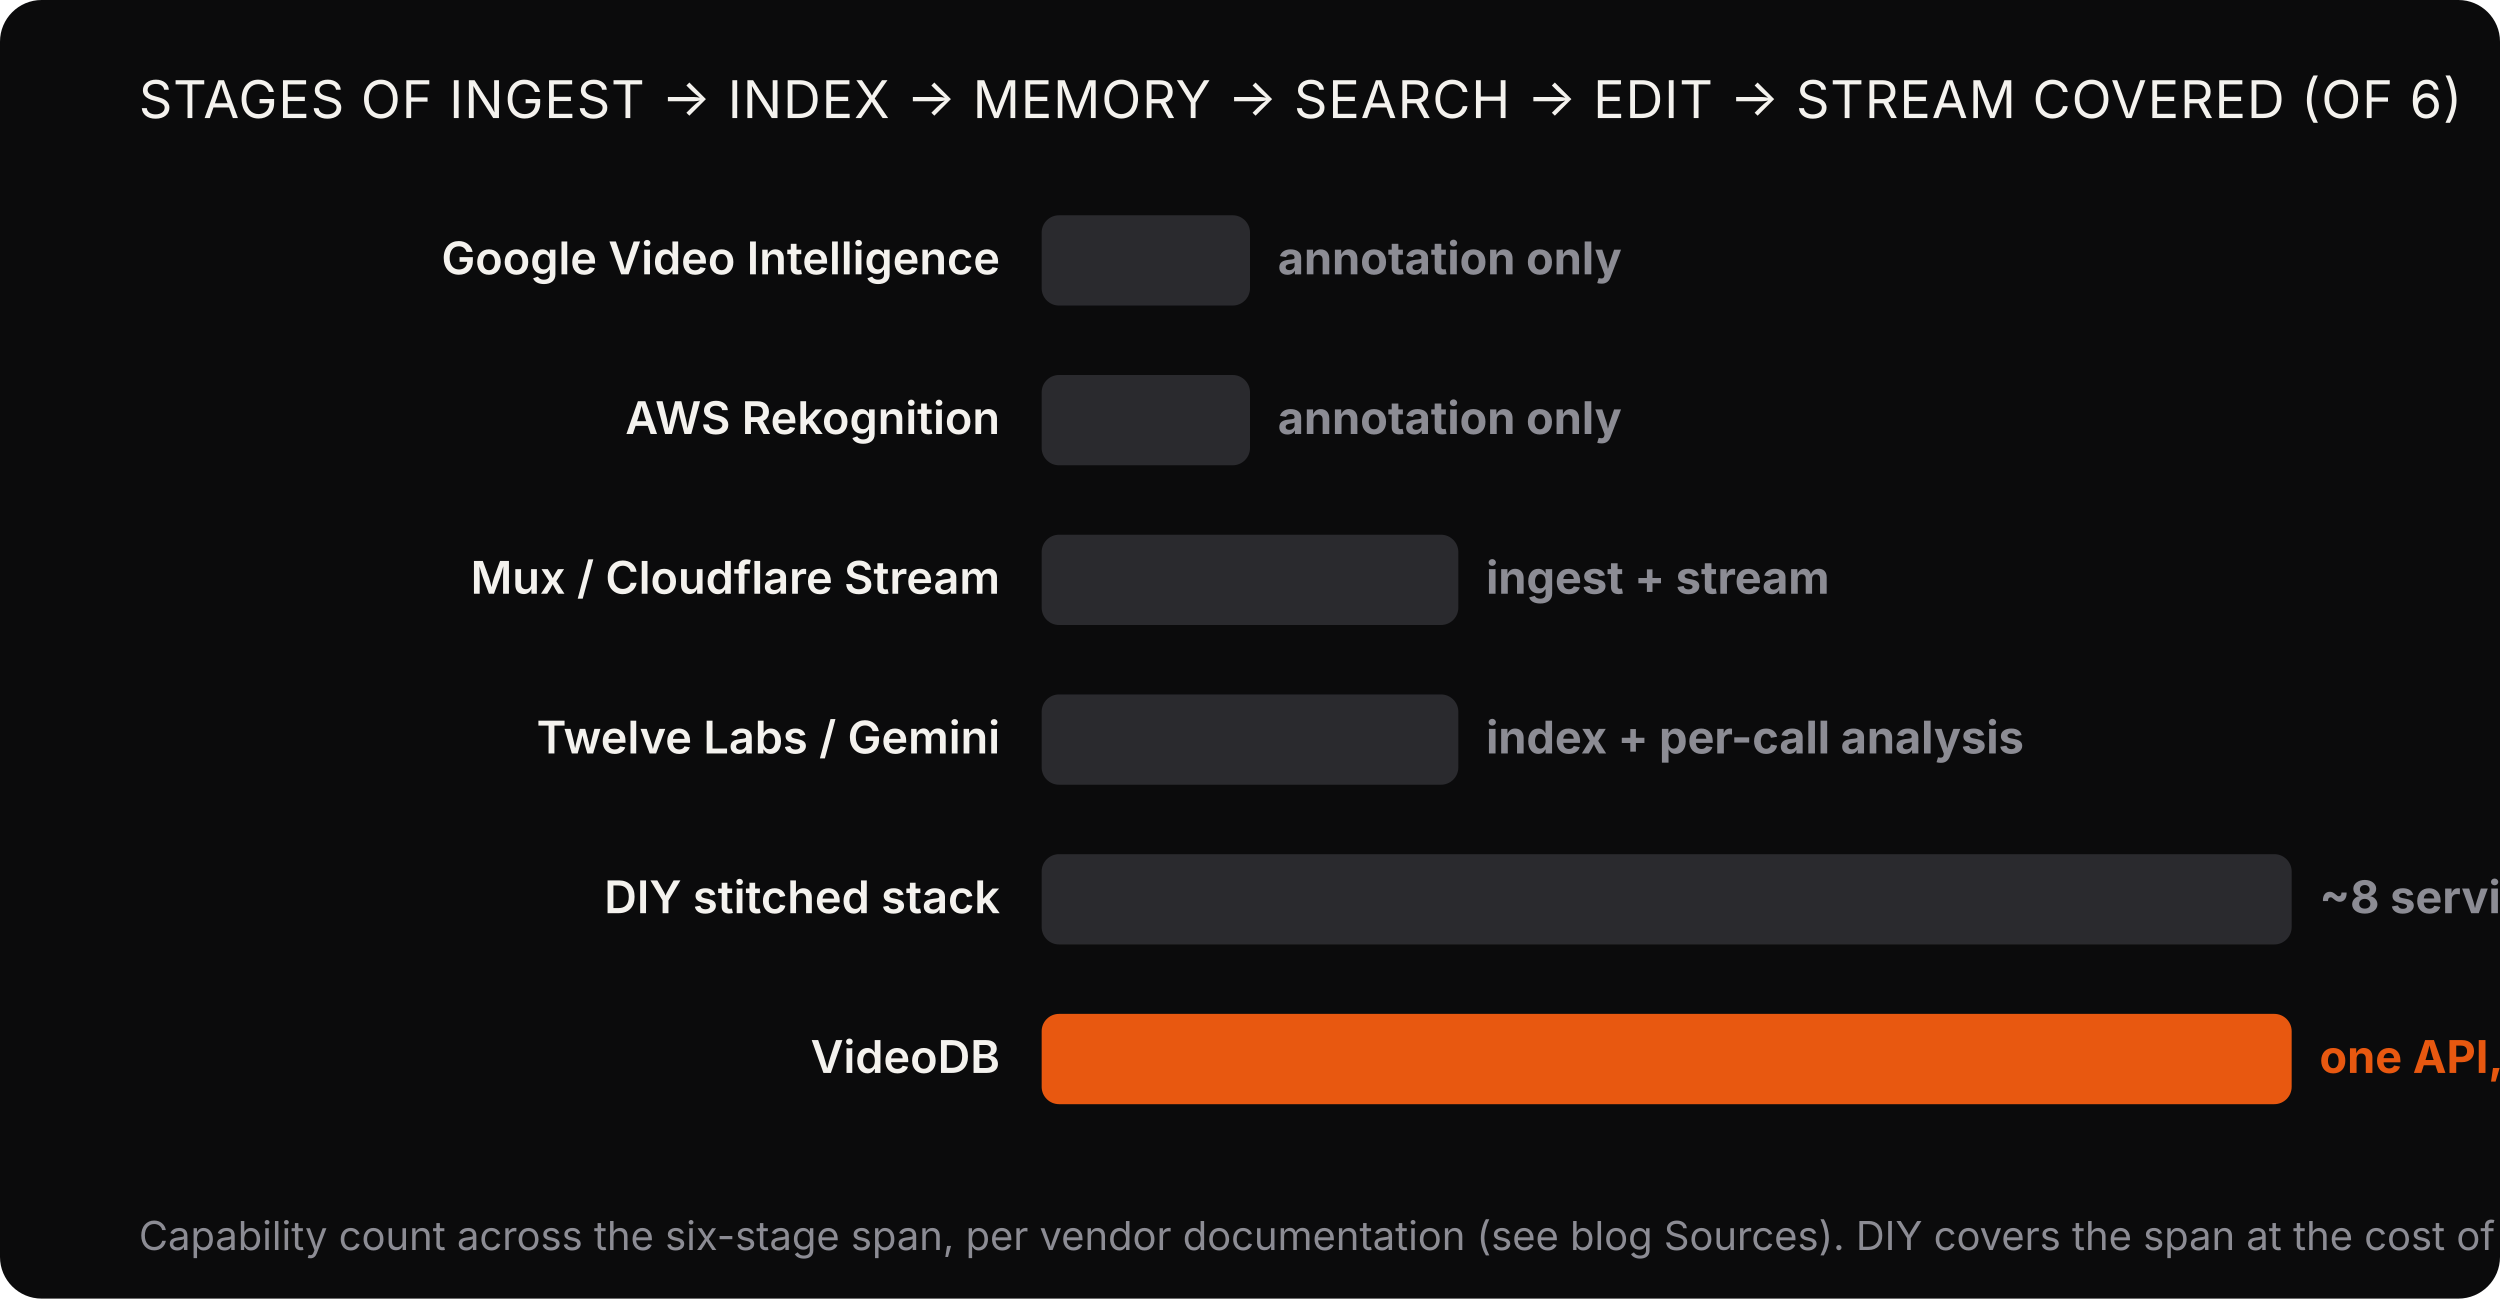
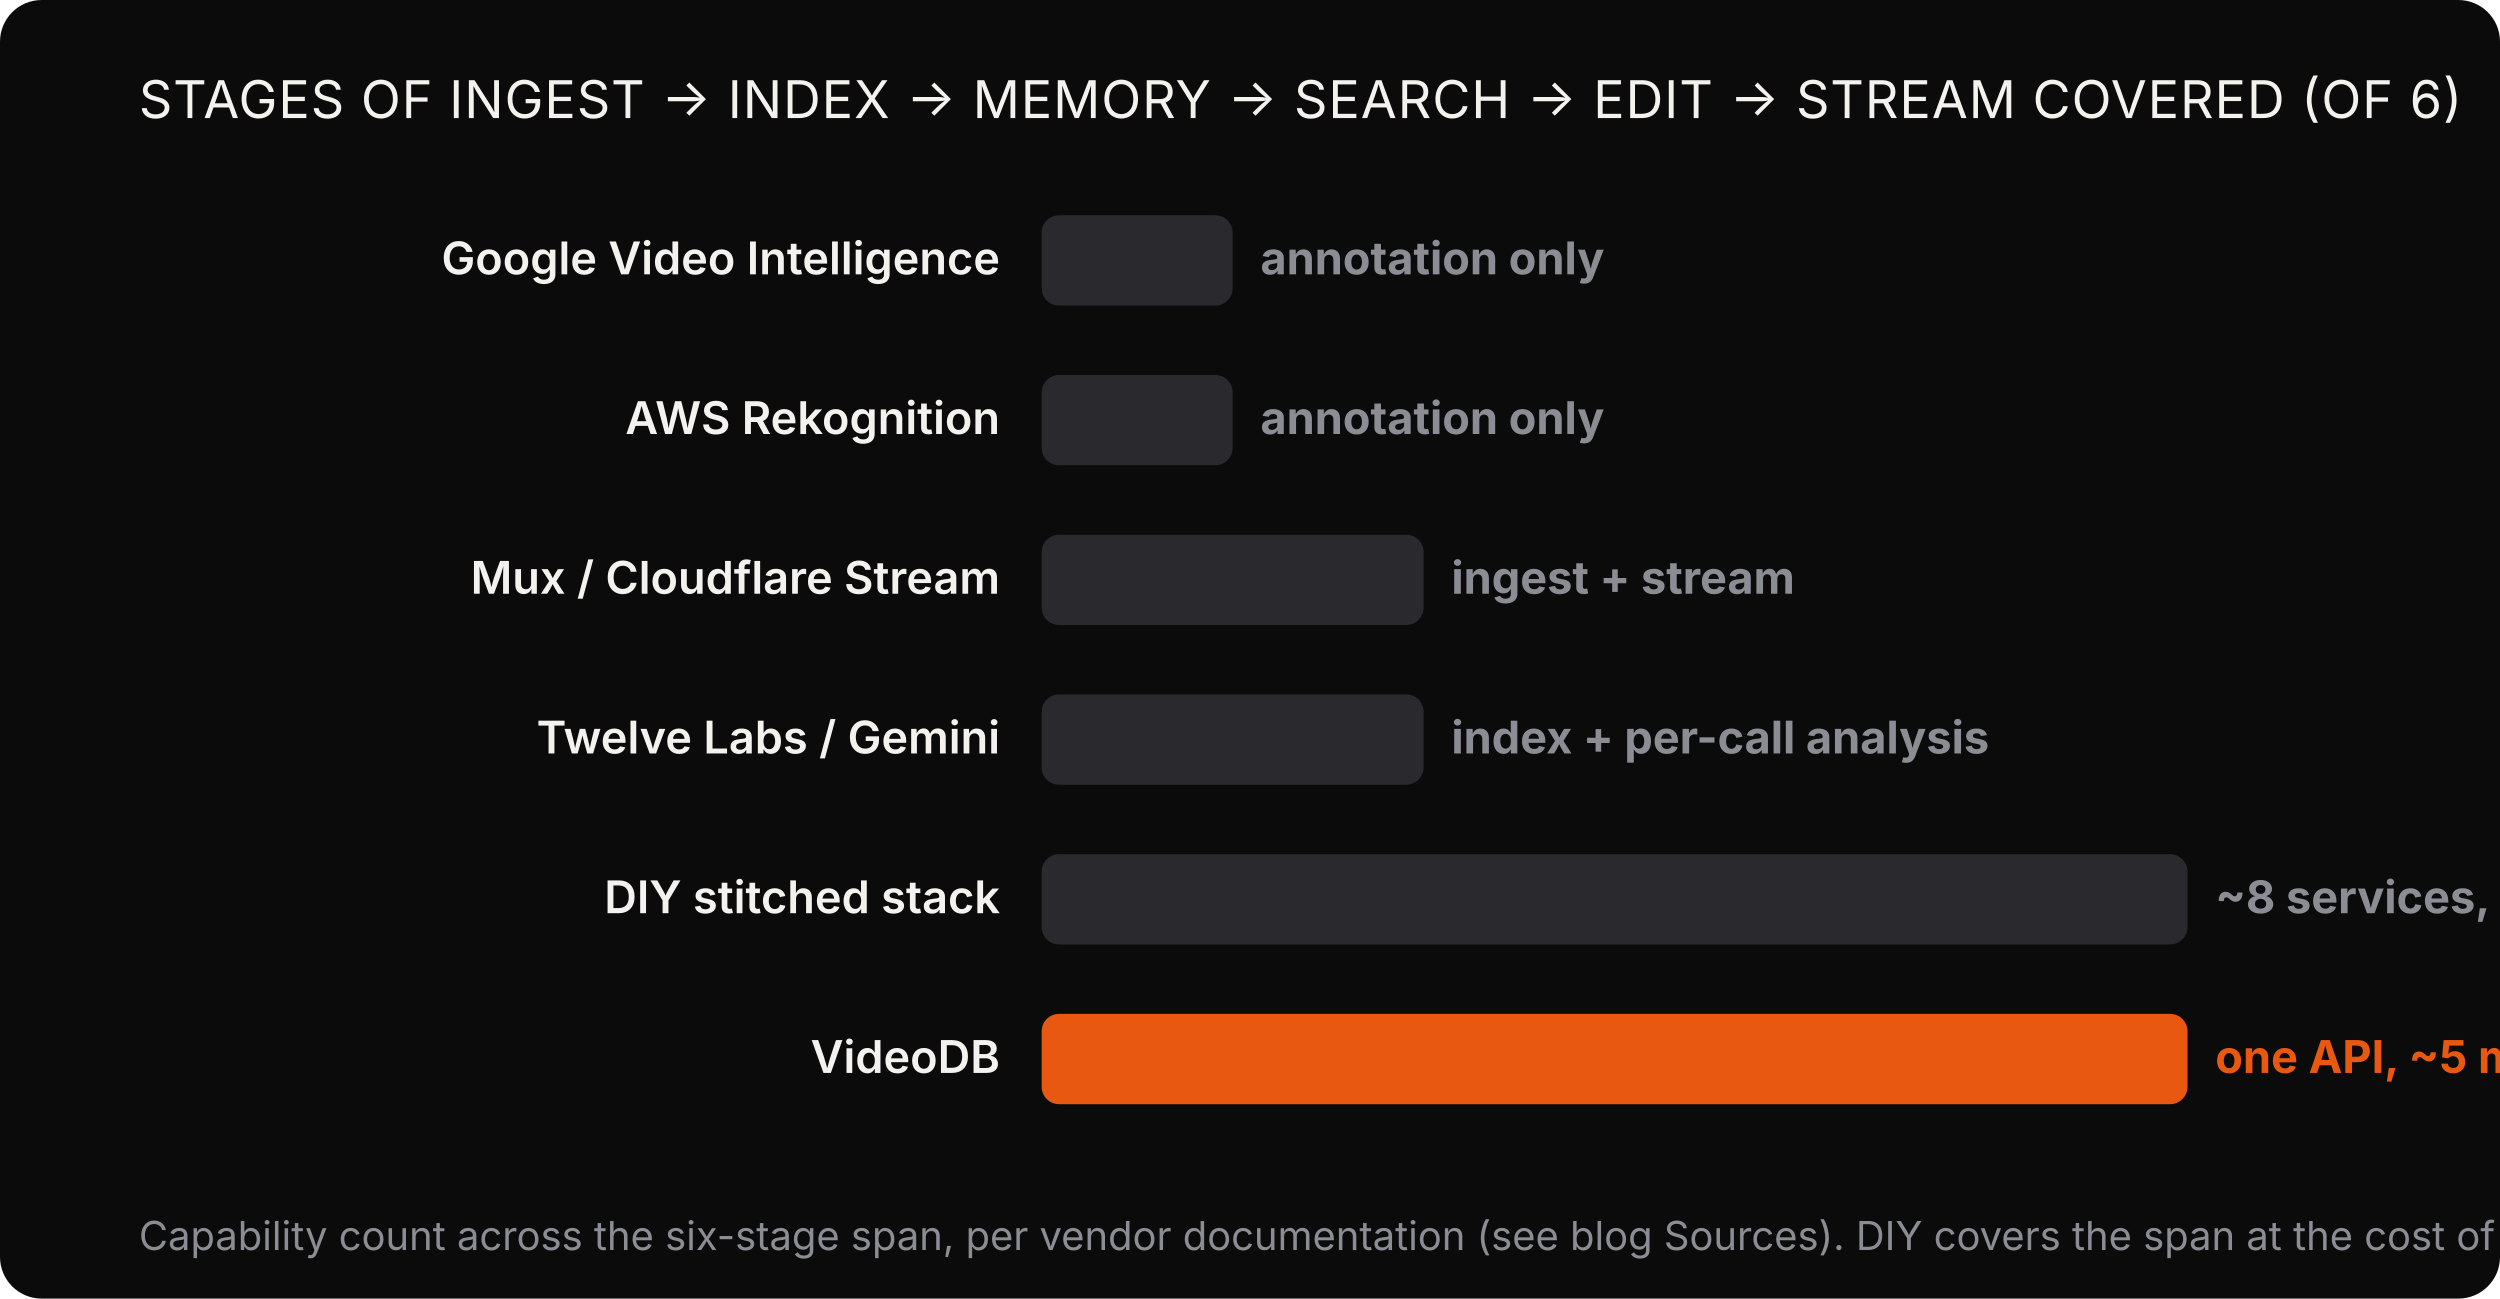
<svg xmlns="http://www.w3.org/2000/svg" viewBox="0 0 720 374" width="720" height="374" font-family="'Inter',system-ui,sans-serif">
  <rect width="720" height="374" rx="12" fill="#0B0B0C" />
  <text x="40" y="34" font-size="15" font-family="'Archivo Black','Inter',sans-serif" fill="#F4F2EE" letter-spacing=".02em">STAGES OF INGEST → INDEX → MEMORY → SEARCH → EDIT → STREAM COVERED (OF 6)</text>
  <text x="288" y="79" font-size="13" font-weight="600" fill="#F4F2EE" text-anchor="end">Google Video Intelligence</text>
-   <rect x="300" y="62" width="60" height="26" rx="5" fill="#2A2A2E" />
-   <text x="368" y="79" font-size="13" font-weight="700" fill="#8C8C94" style="font-variant-numeric:tabular-nums">annotation only</text>
+   <rect x="300" y="62" width="55" height="26" rx="5" fill="#2A2A2E" />
+   <text x="363" y="79" font-size="13" font-weight="700" fill="#8C8C94" style="font-variant-numeric:tabular-nums">annotation only</text>
  <text x="288" y="125" font-size="13" font-weight="600" fill="#F4F2EE" text-anchor="end">AWS Rekognition</text>
-   <rect x="300" y="108" width="60" height="26" rx="5" fill="#2A2A2E" />
-   <text x="368" y="125" font-size="13" font-weight="700" fill="#8C8C94" style="font-variant-numeric:tabular-nums">annotation only</text>
+   <rect x="300" y="108" width="55" height="26" rx="5" fill="#2A2A2E" />
+   <text x="363" y="125" font-size="13" font-weight="700" fill="#8C8C94" style="font-variant-numeric:tabular-nums">annotation only</text>
  <text x="288" y="171" font-size="13" font-weight="600" fill="#F4F2EE" text-anchor="end">Mux / Cloudflare Stream</text>
-   <rect x="300" y="154" width="120" height="26" rx="5" fill="#2A2A2E" />
-   <text x="428" y="171" font-size="13" font-weight="700" fill="#8C8C94" style="font-variant-numeric:tabular-nums">ingest + stream</text>
+   <rect x="300" y="154" width="110" height="26" rx="5" fill="#2A2A2E" />
+   <text x="418" y="171" font-size="13" font-weight="700" fill="#8C8C94" style="font-variant-numeric:tabular-nums">ingest + stream</text>
  <text x="288" y="217" font-size="13" font-weight="600" fill="#F4F2EE" text-anchor="end">Twelve Labs / Gemini</text>
-   <rect x="300" y="200" width="120" height="26" rx="5" fill="#2A2A2E" />
-   <text x="428" y="217" font-size="13" font-weight="700" fill="#8C8C94" style="font-variant-numeric:tabular-nums">index + per-call analysis</text>
+   <rect x="300" y="200" width="110" height="26" rx="5" fill="#2A2A2E" />
+   <text x="418" y="217" font-size="13" font-weight="700" fill="#8C8C94" style="font-variant-numeric:tabular-nums">index + per-call analysis</text>
  <text x="288" y="263" font-size="13" font-weight="600" fill="#F4F2EE" text-anchor="end">DIY stitched stack</text>
-   <rect x="300" y="246" width="360" height="26" rx="5" fill="#2A2A2E" />
-   <text x="668" y="263" font-size="13" font-weight="700" fill="#8C8C94" style="font-variant-numeric:tabular-nums">~8 services, ~6 weeks</text>
+   <rect x="300" y="246" width="330" height="26" rx="5" fill="#2A2A2E" />
+   <text x="638" y="263" font-size="13" font-weight="700" fill="#8C8C94" style="font-variant-numeric:tabular-nums">~8 services, ~6 weeks</text>
  <text x="288" y="309" font-size="13" font-weight="600" fill="#F4F2EE" text-anchor="end">VideoDB</text>
-   <rect x="300" y="292" width="360" height="26" rx="5" fill="#E85810" />
-   <text x="668" y="309" font-size="13" font-weight="700" fill="#E85810" style="font-variant-numeric:tabular-nums">one API, ~5 min to first query</text>
+   <rect x="300" y="292" width="330" height="26" rx="5" fill="#E85810" />
+   <text x="638" y="309" font-size="13" font-weight="700" fill="#E85810" style="font-variant-numeric:tabular-nums">one API, ~5 min to first query</text>
  <text x="40" y="360" font-size="11.5" fill="#8C8C94">Capability count across the six-stage span, per vendor documentation (see blog Sources). DIY covers the span at the cost of ~8 stitched services (videodb.io).</text>
</svg>
